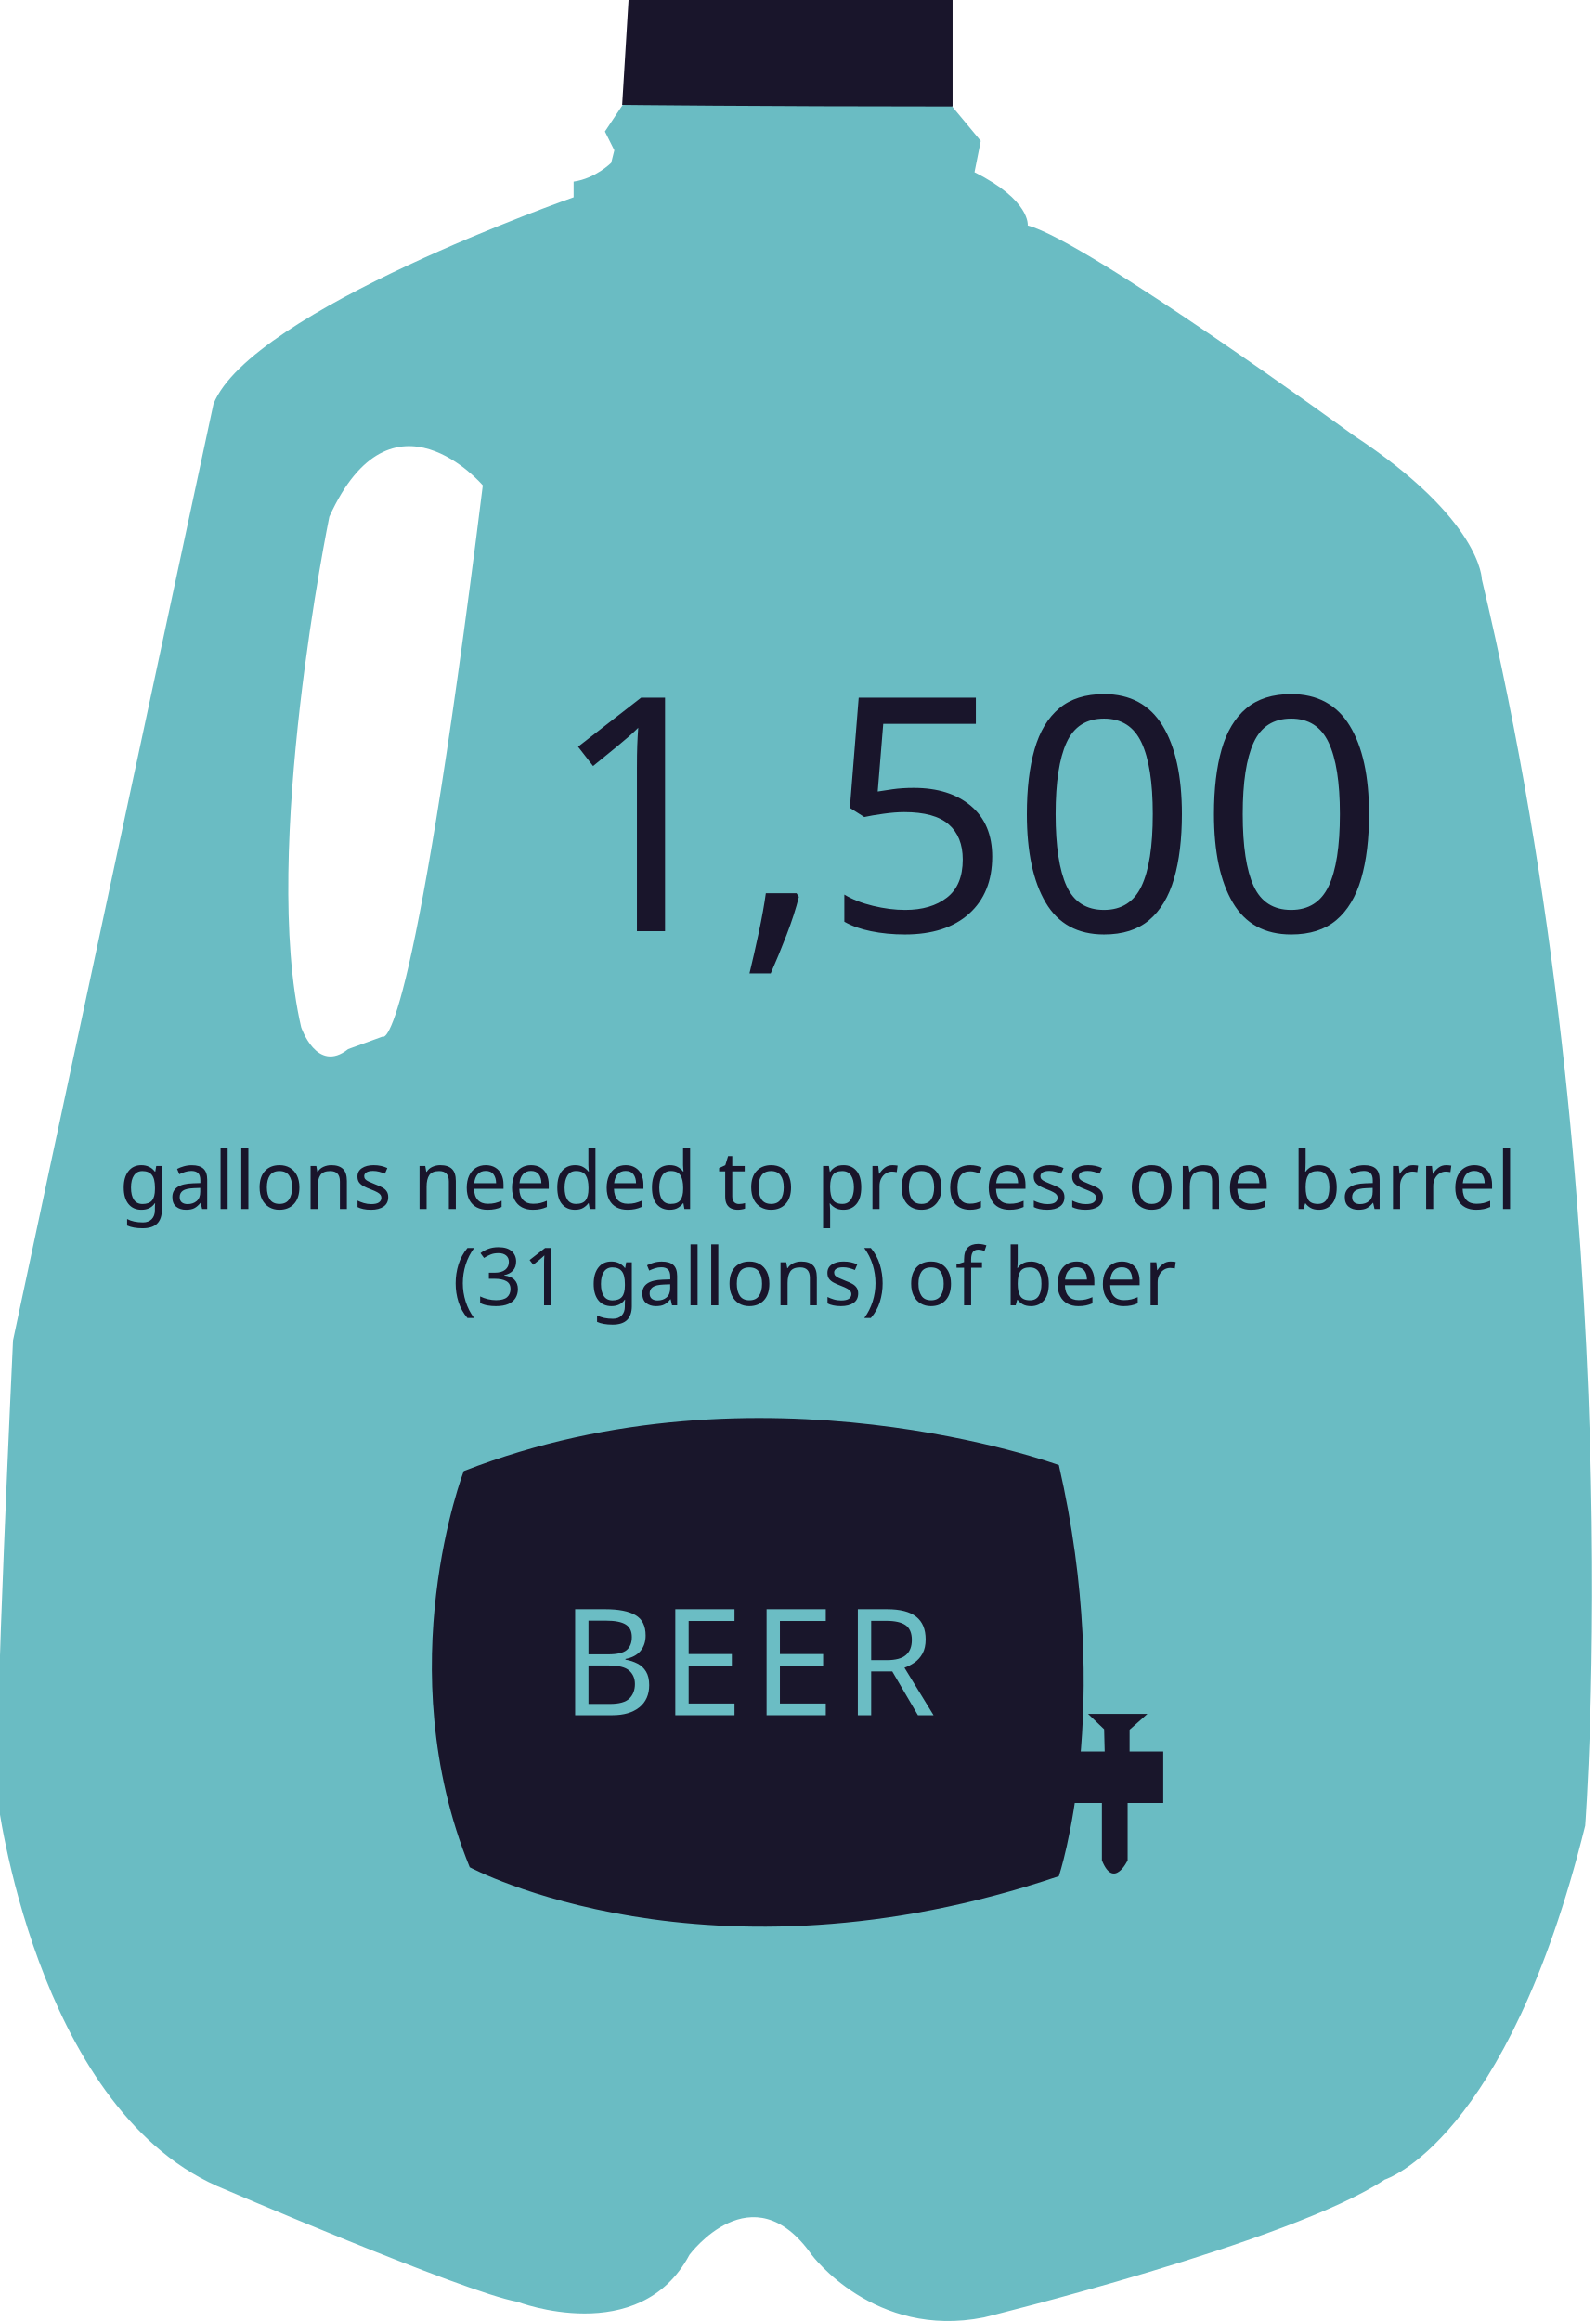
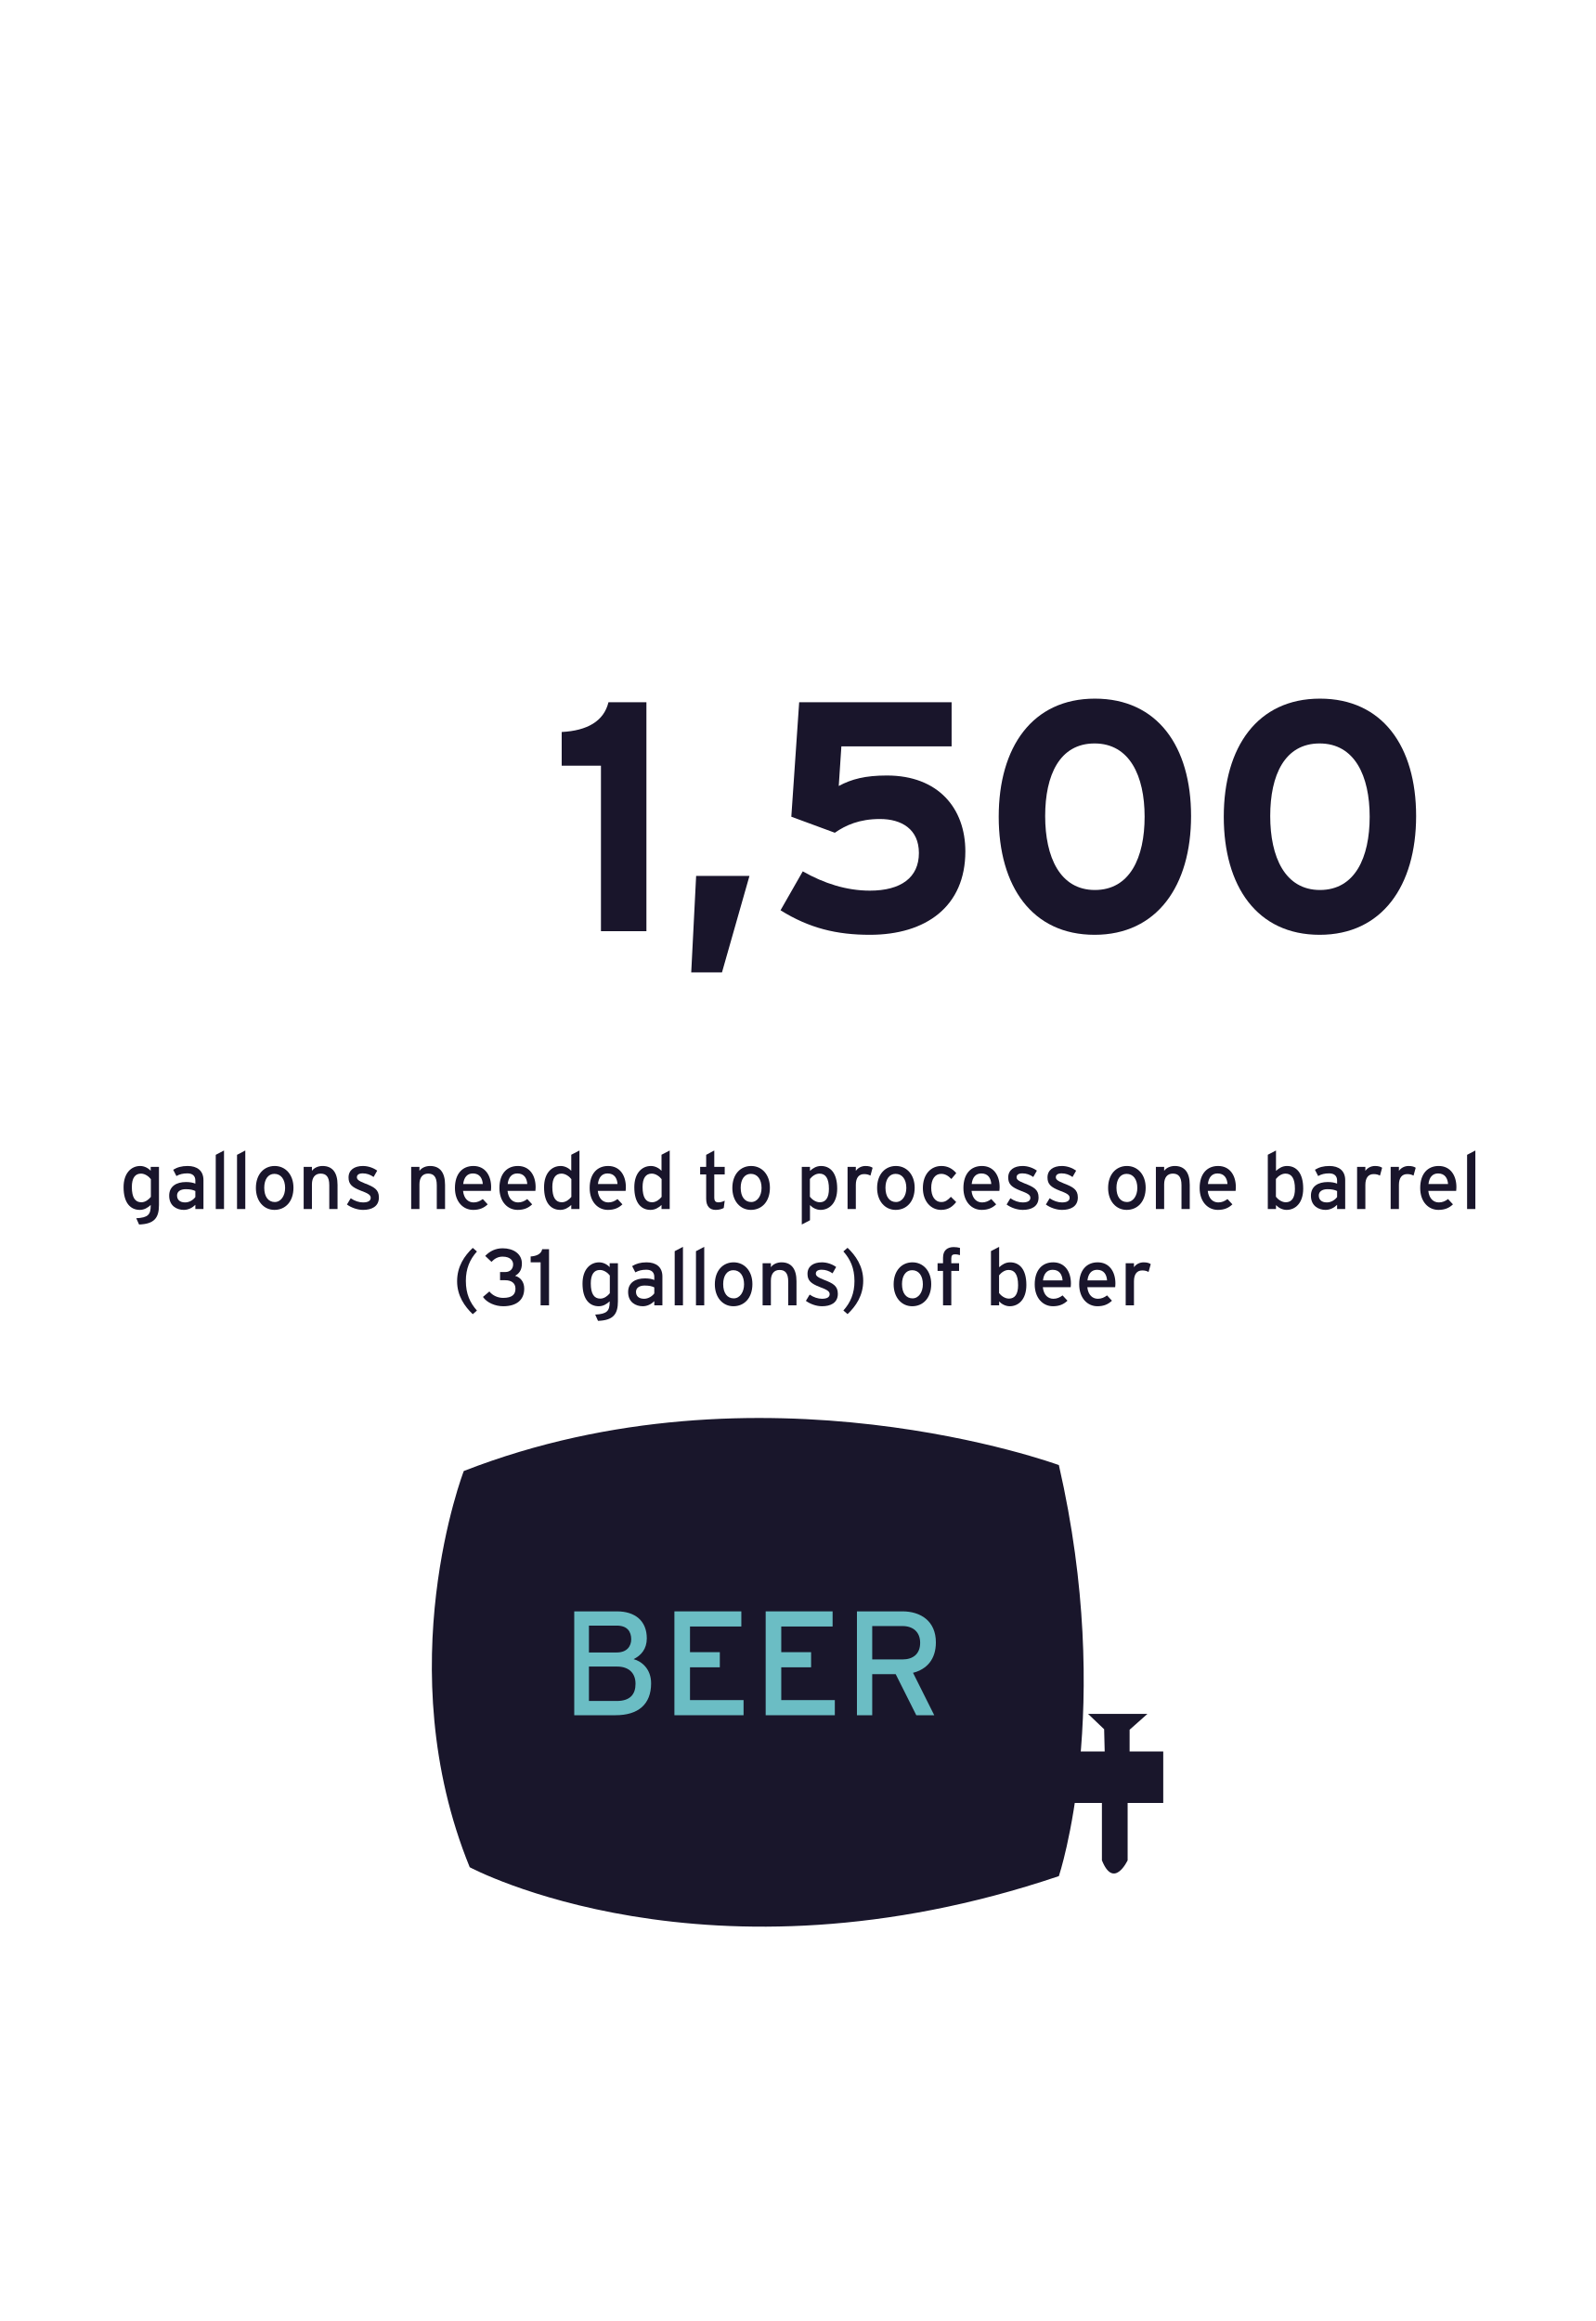
<svg xmlns="http://www.w3.org/2000/svg" version="1.1" id="Layer_1" x="0px" y="0px" width="536.378px" height="780.521px" viewBox="0 0 536.378 780.521" enable-background="new 0 0 536.378 780.521" xml:space="preserve">
+   <rect x="32.689" y="381.761" fill="none" width="468" height="82" />
+   <g enable-background="new    ">
+     <path fill="#19152B" d="M202.08,313.152v-55.66h-13.2v-11.33c8.58-0.44,14.19-3.63,15.73-10.01h12.76v77H202.08z" />
+     <path fill="#19152B" d="M242.779,327.013h-10.34l1.65-32.45h17.93L242.779,327.013z" />
+     <path fill="#19152B" d="M292.498,314.362c-11.109,0-20.35-2.2-30.03-8.25l7.48-13.09c7.15,4.069,14.74,6.49,22.55,6.49   c10.451,0,16.5-4.4,16.5-12.65c0-8.03-5.83-11.44-13.09-11.44c-6.93,0-11.55,2.09-15.18,4.62l-14.63-5.39l2.64-38.5h51.26v14.85   h-37.069l-0.88,13.311c4.289-2.311,8.91-3.521,16.17-3.521c17.27,0,26.4,11,26.4,25.521   C324.619,304.792,311.417,314.362,292.498,314.362z" />
+     <path fill="#19152B" d="M368.068,314.362c-21.01,0-32.23-16.28-32.23-39.71c0-23.431,11.33-39.71,32.341-39.71   c21.01,0,32.34,16.06,32.34,39.489C400.518,297.862,389.078,314.362,368.068,314.362z M368.068,250.012   c-11.77,0-16.609,10.67-16.609,24.42c0,13.751,4.949,24.86,16.72,24.86s16.72-10.89,16.72-24.64S379.838,250.012,368.068,250.012z" />
+     <path fill="#19152B" d="M443.747,314.362c-21.01,0-32.229-16.28-32.229-39.71c0-23.431,11.33-39.71,32.34-39.71   s32.34,16.06,32.34,39.489C476.197,297.862,464.757,314.362,443.747,314.362z M443.747,250.012c-11.771,0-16.61,10.67-16.61,24.42   c0,13.751,4.951,24.86,16.721,24.86s16.721-10.89,16.721-24.64S455.517,250.012,443.747,250.012z" />
+   </g>
  <g>
-     <path fill="#6ABCC3" d="M329.794,47.392l-2.105,10.53c18.959,9.479,17.902,17.903,17.902,17.903   c20.01,5.263,109.521,70.558,109.521,70.558c43.176,28.433,43.176,48.442,43.176,48.442   c50.553,211.678,34.752,419.134,34.752,419.134c-26.328,106.364-67.396,119.005-67.396,119.005   C434.048,754.024,330.851,779.3,330.851,779.3c-36.859,7.373-57.921-21.062-57.921-21.062c-20.01-28.437-41.069,0-41.069,0   c-16.853,31.595-57.922,15.798-57.922,15.798c-17.903-3.157-101.101-38.964-101.101-38.964   c-61.081-27.386-73.72-130.586-73.72-130.586c-1.052-20.013,5.267-153.751,5.267-153.751   C9.3,427.212,71.786,135.853,71.786,135.853c12.635-31.595,121.105-69.508,121.105-69.508v-5.267   c7.373-1.051,12.637-6.318,12.637-6.318l1.055-4.212l-3.161-6.318l8.424-12.636l2.175-18.333l100.025,15.161L329.794,47.392z    M162.352,163.23c0,0-30.543-35.806-51.604,10.534c0,0-23.17,112.683-9.479,171.655c0,0,5.267,15.797,15.798,7.373l11.584-4.212   C128.651,348.581,138.13,358.056,162.352,163.23z" />
-   </g>
-   <path fill="#19152B" d="M209.215,35.279c0,0,45.303,0.528,111.105,0.528V0H211.368L209.215,35.279z" />
-   <rect x="32.689" y="381.761" fill="none" width="468" height="82" />
-   <text transform="matrix(1 0 0 1 184.5898 313.1523)" fill="#19152B" font-family="'Interstate-Bold'" font-size="110">1,500 </text>
-   <g>
-     <path fill="#19162B" d="M356.066,492.689c0,0-100.304-36.93-200.109,1.993c0,0-25.45,65.871,1.996,133.241   c0,0,79.844,42.913,198.113,2.992C356.066,630.919,374.863,574.697,356.066,492.689z" />
+     <path fill="#19162B" d="M356.066,492.689c0,0-100.304-36.931-200.109,1.992c0,0-25.45,65.871,1.996,133.241   c0,0,79.844,42.913,198.113,2.992C356.066,630.919,374.863,574.697,356.066,492.689z" />
    <polyline fill="#19162B" points="358.56,589.001 391.164,589.001 391.164,606.303 359.226,606.303  " />
    <path fill="#19162B" d="M379.189,604.306v21.291c0,0-4.66,9.979-8.65,0v-21.958L379.189,604.306z" />
    <polygon fill="#19162B" points="379.853,590.998 379.853,581.684 385.843,576.359 365.88,576.359 371.287,581.518 371.537,591.497     " />
-     <rect x="188.56" y="540.431" fill="none" width="131.74" height="39.259" />
-     <text transform="matrix(1 0 0 1 188.5601 576.8076)" fill="#6BBDC4" font-family="'Interstate-Regular'" font-size="49.903">B</text>
-     <text transform="matrix(1 0 0 1 222.2441 576.8076)" fill="#6BBDC4" font-family="'Interstate-Regular'" font-size="49.903">E</text>
-     <text transform="matrix(1 0 0 1 252.9341 576.8076)" fill="#6BBDC4" font-family="'Interstate-Regular'" font-size="49.903">E</text>
-     <text transform="matrix(1 0 0 1 283.6226 576.8076)" fill="#6BBDC4" font-family="'Interstate-Regular'" font-size="49.903">R</text>
+     <rect x="188.56" y="540.431" fill="none" width="131.74" height="39.26" />
+     <g enable-background="new    ">
+       <path fill="#6BBDC4" d="M206.972,576.808h-13.871V541.88h14.37c6.087,0,10.029,3.193,10.029,9.081    c0,3.543-1.896,5.738-4.441,6.986c2.744,0.748,5.888,3.293,5.888,8.133C218.947,573.165,214.606,576.808,206.972,576.808z     M207.421,546.67h-9.38v9.031h9.38c3.443,0,4.84-2.146,4.84-4.44C212.261,548.666,210.914,546.67,207.421,546.67z     M207.521,560.441h-9.48v11.576h9.331c4.64,0,6.336-2.345,6.336-5.788C213.708,562.637,211.462,560.441,207.521,560.441z" />
+     </g>
+     <g enable-background="new    ">
+       <path fill="#6BBDC4" d="M226.785,576.808V541.88h22.503v5.09h-17.264v8.632h10.029v5.09h-10.029v11.026h18.012v5.09H226.785z" />
+     </g>
+     <g enable-background="new    ">
+       <path fill="#6BBDC4" d="M257.475,576.808V541.88h22.503v5.09h-17.264v8.632h10.029v5.09h-10.029v11.026h18.012v5.09H257.475z" />
+     </g>
+     <g enable-background="new    ">
+       <path fill="#6BBDC4" d="M307.024,562.537l7.136,14.271h-6.038l-6.936-13.821h-7.884v13.821h-5.139V541.88h15.318    c6.087,0,11.227,3.243,11.227,10.429C314.708,557.896,311.764,561.34,307.024,562.537z M303.482,546.82h-10.18v11.227h10.18    c3.492,0,5.938-1.797,5.938-5.589C309.419,548.815,307.024,546.82,303.482,546.82z" />
+     </g>
  </g>
  <rect x="33.267" y="386.891" fill="none" width="475" height="162" />
-   <text transform="matrix(1 0 0 1 40.1235 406.5732)">
-     <tspan x="0" y="0" fill="#19152B" font-family="'Interstate-Regular'" font-size="27">gallons needed to process one barrel </tspan>
-     <tspan x="112.021" y="32.4" fill="#19152B" font-family="'Interstate-Regular'" font-size="27">(31 gallons) of beer  </tspan>
-   </text>
+   <g enable-background="new    ">
+     <path fill="#19152B" d="M46.764,411.783l-0.945-2.105c3.995-0.189,4.859-1.269,4.859-4.211v-0.243   c-1.026,0.944-2.187,1.646-3.671,1.646c-3.023,0-5.453-2.213-5.453-7.612c0-4.858,2.672-7.152,5.587-7.152   c1.431,0,2.78,0.756,3.536,1.619v-1.322h2.78v12.821C53.458,409.542,51.893,411.621,46.764,411.783z M50.732,396.532   c-0.621-0.837-1.917-1.863-3.32-1.863c-1.998,0-3.077,1.512-3.077,4.508c0,3.563,1.134,5.129,3.185,5.129   c1.323,0,2.483-0.891,3.212-1.809V396.532z" />
+     <path fill="#19152B" d="M65.689,406.573v-1.403c-0.972,0.972-2.348,1.7-3.887,1.7c-2.294,0-4.913-1.296-4.913-4.777   c0-3.158,2.43-4.589,5.642-4.589c1.323,0,2.375,0.188,3.158,0.54v-1.053c0-1.539-0.945-2.402-2.672-2.402   c-1.458,0-2.591,0.27-3.698,0.891l-1.08-2.105c1.35-0.837,2.861-1.269,4.859-1.269c3.158,0,5.317,1.538,5.317,4.75v9.718H65.689z    M65.689,400.526c-0.756-0.377-1.728-0.62-3.239-0.62c-1.781,0-2.915,0.81-2.915,2.105c0,1.403,0.891,2.348,2.726,2.348   c1.485,0,2.78-0.917,3.428-1.808V400.526z" />
+     <path fill="#19152B" d="M72.549,406.573v-18.22l2.78-1.458v19.678H72.549z" />
+     <path fill="#19152B" d="M79.705,406.573v-18.22l2.78-1.458v19.678H79.705z" />
+     <path fill="#19152B" d="M92.285,406.87c-3.563,0-6.235-2.942-6.235-7.369c0-4.643,2.753-7.396,6.316-7.396   c3.617,0,6.316,2.888,6.316,7.314C98.682,404.117,95.929,406.87,92.285,406.87z M92.258,394.75c-2.105,0-3.401,1.863-3.401,4.67   c0,3.104,1.431,4.805,3.536,4.805c2.105,0,3.482-2.132,3.482-4.724C95.875,396.613,94.498,394.75,92.258,394.75z" />
+     <path fill="#19152B" d="M110.725,406.573v-8.017c0-2.861-1.08-3.888-2.915-3.888c-1.863,0-2.916,1.323-2.916,3.617v8.287h-2.78   v-14.171h2.78v1.35c0.702-1.026,2.105-1.646,3.563-1.646c3.293,0,5.048,2.159,5.048,6.343v8.125H110.725z" />
+     <path fill="#19152B" d="M122.093,406.87c-1.917,0-3.995-0.756-5.425-1.809l1.269-2.105c1.323,0.918,2.807,1.403,4.13,1.403   c1.754,0,2.591-0.566,2.591-1.565c0-1.079-1.242-1.592-3.293-2.375c-3.05-1.188-4.157-2.214-4.157-4.454   c0-2.537,1.998-3.859,4.832-3.859c1.781,0,3.536,0.647,4.805,1.565l-1.215,2.132c-1.161-0.81-2.321-1.214-3.671-1.214   s-1.943,0.539-1.943,1.295c0,0.702,0.486,1.215,2.618,2.052c3.158,1.215,4.778,2.078,4.778,4.751   C127.411,405.817,124.873,406.87,122.093,406.87z" />
+     <path fill="#19152B" d="M146.877,406.573v-8.017c0-2.861-1.08-3.888-2.915-3.888c-1.863,0-2.916,1.323-2.916,3.617v8.287h-2.78   v-14.171h2.78v1.35c0.702-1.026,2.105-1.646,3.563-1.646c3.293,0,5.048,2.159,5.048,6.343v8.125H146.877z" />
+     <path fill="#19152B" d="M165.074,400.473h-9.366c0.297,2.727,1.835,3.887,3.563,3.887c1.188,0,2.132-0.432,3.077-1.133l1.646,1.781   c-1.242,1.188-2.726,1.862-4.886,1.862c-3.32,0-6.127-2.672-6.127-7.369c0-4.805,2.538-7.396,6.208-7.396   c4.022,0,5.965,3.266,5.965,7.099C165.155,399.717,165.102,400.176,165.074,400.473z M159.001,394.615   c-1.862,0-2.996,1.296-3.239,3.563h6.586C162.213,396.235,161.295,394.615,159.001,394.615z" />
+     <path fill="#19152B" d="M180.032,400.473h-9.366c0.297,2.727,1.835,3.887,3.563,3.887c1.188,0,2.132-0.432,3.077-1.133l1.646,1.781   c-1.242,1.188-2.726,1.862-4.886,1.862c-3.32,0-6.127-2.672-6.127-7.369c0-4.805,2.538-7.396,6.208-7.396   c4.022,0,5.965,3.266,5.965,7.099C180.113,399.717,180.059,400.176,180.032,400.473z M173.958,394.615   c-1.862,0-2.996,1.296-3.239,3.563h6.586C177.171,396.235,176.253,394.615,173.958,394.615z" />
+     <path fill="#19152B" d="M192.101,406.573v-1.35c-1.025,0.944-2.213,1.646-3.698,1.646c-3.05,0-5.453-2.213-5.453-7.612   c0-4.858,2.645-7.152,5.587-7.152c1.431,0,2.78,0.756,3.563,1.619v-5.398l2.753-1.431v19.678H192.101z M192.128,396.532   c-0.621-0.837-1.917-1.863-3.32-1.863c-1.998,0-3.077,1.512-3.077,4.508c0,3.563,1.134,5.129,3.185,5.129   c1.323,0,2.483-0.891,3.212-1.809V396.532z" />
+     <path fill="#19152B" d="M210.379,400.473h-9.366c0.297,2.727,1.835,3.887,3.563,3.887c1.188,0,2.132-0.432,3.077-1.133l1.646,1.781   c-1.242,1.188-2.726,1.862-4.886,1.862c-3.32,0-6.127-2.672-6.127-7.369c0-4.805,2.538-7.396,6.208-7.396   c4.022,0,5.965,3.266,5.965,7.099C210.46,399.717,210.406,400.176,210.379,400.473z M204.306,394.615   c-1.862,0-2.996,1.296-3.239,3.563h6.586C207.518,396.235,206.6,394.615,204.306,394.615z" />
+     <path fill="#19152B" d="M222.449,406.573v-1.35c-1.025,0.944-2.213,1.646-3.698,1.646c-3.05,0-5.453-2.213-5.453-7.612   c0-4.858,2.645-7.152,5.587-7.152c1.431,0,2.78,0.756,3.563,1.619v-5.398l2.753-1.431v19.678H222.449z M222.476,396.532   c-0.621-0.837-1.917-1.863-3.32-1.863c-1.998,0-3.077,1.512-3.077,4.508c0,3.563,1.134,5.129,3.185,5.129   c1.323,0,2.483-0.891,3.212-1.809V396.532z" />
+     <path fill="#19152B" d="M243.374,406.223c-0.675,0.378-1.62,0.647-2.726,0.647c-1.971,0-3.186-1.215-3.186-3.752v-8.179h-2.024   v-2.537h2.024v-4.049l2.727-1.458v5.507h3.509v2.537h-3.509v7.692c0,1.323,0.432,1.701,1.458,1.701   c0.729,0,1.539-0.271,2.051-0.567L243.374,406.223z" />
+     <path fill="#19152B" d="M252.5,406.87c-3.563,0-6.235-2.942-6.235-7.369c0-4.643,2.753-7.396,6.316-7.396   c3.617,0,6.316,2.888,6.316,7.314C258.897,404.117,256.144,406.87,252.5,406.87z M252.473,394.75c-2.105,0-3.401,1.863-3.401,4.67   c0,3.104,1.43,4.805,3.536,4.805s3.482-2.132,3.482-4.724C256.09,396.613,254.713,394.75,252.473,394.75z" />
+     <path fill="#19152B" d="M275.935,406.87c-1.43,0-2.779-0.756-3.562-1.619v5.102l-2.754,1.431v-19.381h2.754v1.35   c1.025-0.945,2.213-1.646,3.698-1.646c3.05,0,5.452,2.213,5.452,7.611C281.523,404.576,278.878,406.87,275.935,406.87z    M275.558,394.669c-1.323,0-2.484,0.892-3.213,1.809v5.966c0.621,0.837,1.917,1.862,3.32,1.862c1.998,0,3.077-1.512,3.077-4.508   C278.743,396.235,277.609,394.669,275.558,394.669z" />
+     <path fill="#19152B" d="M292.703,395.345c-0.595-0.324-1.215-0.514-2.133-0.514c-1.755,0-2.781,1.242-2.781,3.645v8.098h-2.779   v-14.171h2.779v1.35c0.648-0.945,1.836-1.646,3.24-1.646c1.133,0,1.835,0.216,2.402,0.594L292.703,395.345z" />
+     <path fill="#19152B" d="M301.181,406.87c-3.563,0-6.236-2.942-6.236-7.369c0-4.643,2.754-7.396,6.316-7.396   c3.617,0,6.316,2.888,6.316,7.314C307.578,404.117,304.825,406.87,301.181,406.87z M301.154,394.75c-2.105,0-3.4,1.863-3.4,4.67   c0,3.104,1.43,4.805,3.535,4.805s3.482-2.132,3.482-4.724C304.771,396.613,303.394,394.75,301.154,394.75z" />
+     <path fill="#19152B" d="M319.917,396.478c-1.16-1.188-2.187-1.728-3.455-1.728c-2.024,0-3.32,1.809-3.32,4.697   c0,2.78,1.188,4.777,3.401,4.777c1.323,0,2.105-0.594,3.212-1.754l1.781,1.754c-1.105,1.404-2.51,2.646-5.074,2.646   c-3.455,0-6.127-2.915-6.127-7.342c0-4.697,2.753-7.423,6.208-7.423c2.079,0,3.698,0.836,5.021,2.402L319.917,396.478z" />
+     <path fill="#19152B" d="M336.062,400.473h-9.365c0.297,2.727,1.835,3.887,3.562,3.887c1.188,0,2.133-0.432,3.077-1.133l1.646,1.781   c-1.241,1.188-2.726,1.862-4.886,1.862c-3.32,0-6.127-2.672-6.127-7.369c0-4.805,2.537-7.396,6.208-7.396   c4.022,0,5.966,3.266,5.966,7.099C336.144,399.717,336.089,400.176,336.062,400.473z M329.99,394.615   c-1.863,0-2.996,1.296-3.24,3.563h6.587C333.202,396.235,332.284,394.615,329.99,394.615z" />
+     <path fill="#19152B" d="M343.921,406.87c-1.917,0-3.995-0.756-5.426-1.809l1.269-2.105c1.323,0.918,2.808,1.403,4.13,1.403   c1.754,0,2.591-0.566,2.591-1.565c0-1.079-1.241-1.592-3.292-2.375c-3.051-1.188-4.158-2.214-4.158-4.454   c0-2.537,1.998-3.859,4.832-3.859c1.781,0,3.536,0.647,4.805,1.565l-1.214,2.132c-1.161-0.81-2.321-1.214-3.671-1.214   s-1.943,0.539-1.943,1.295c0,0.702,0.485,1.215,2.617,2.052c3.158,1.215,4.778,2.078,4.778,4.751   C349.239,405.817,346.702,406.87,343.921,406.87z" />
+     <path fill="#19152B" d="M357.125,406.87c-1.917,0-3.995-0.756-5.426-1.809l1.269-2.105c1.322,0.918,2.808,1.403,4.13,1.403   c1.755,0,2.591-0.566,2.591-1.565c0-1.079-1.241-1.592-3.293-2.375c-3.05-1.188-4.156-2.214-4.156-4.454   c0-2.537,1.997-3.859,4.831-3.859c1.782,0,3.536,0.647,4.805,1.565l-1.214,2.132c-1.161-0.81-2.322-1.214-3.672-1.214   s-1.943,0.539-1.943,1.295c0,0.702,0.486,1.215,2.618,2.052c3.158,1.215,4.778,2.078,4.778,4.751   C362.442,405.817,359.905,406.87,357.125,406.87z" />
+     <path fill="#19152B" d="M378.859,406.87c-3.563,0-6.235-2.942-6.235-7.369c0-4.643,2.753-7.396,6.316-7.396   c3.616,0,6.315,2.888,6.315,7.314C385.255,404.117,382.502,406.87,378.859,406.87z M378.832,394.75   c-2.105,0-3.401,1.863-3.401,4.67c0,3.104,1.431,4.805,3.536,4.805s3.482-2.132,3.482-4.724   C382.449,396.613,381.072,394.75,378.832,394.75z" />
+     <path fill="#19152B" d="M397.298,406.573v-8.017c0-2.861-1.08-3.888-2.915-3.888c-1.862,0-2.915,1.323-2.915,3.617v8.287h-2.78   v-14.171h2.78v1.35c0.701-1.026,2.105-1.646,3.562-1.646c3.293,0,5.048,2.159,5.048,6.343v8.125H397.298z" />
+     <path fill="#19152B" d="M415.496,400.473h-9.367c0.297,2.727,1.836,3.887,3.563,3.887c1.188,0,2.133-0.432,3.077-1.133l1.646,1.781   c-1.241,1.188-2.727,1.862-4.886,1.862c-3.32,0-6.127-2.672-6.127-7.369c0-4.805,2.537-7.396,6.208-7.396   c4.021,0,5.966,3.266,5.966,7.099C415.577,399.717,415.522,400.176,415.496,400.473z M409.422,394.615   c-1.863,0-2.997,1.296-3.239,3.563h6.586C412.634,396.235,411.716,394.615,409.422,394.615z" />
+     <path fill="#19152B" d="M432.641,406.87c-1.431,0-2.78-0.756-3.563-1.619v1.322h-2.753v-18.247l2.753-1.431v6.856   c1.025-0.945,2.214-1.646,3.698-1.646c3.05,0,5.452,2.213,5.452,7.611C438.228,404.576,435.583,406.87,432.641,406.87z    M432.263,394.669c-1.323,0-2.483,0.892-3.213,1.809v5.966c0.621,0.837,1.917,1.862,3.32,1.862c1.998,0,3.077-1.512,3.077-4.508   C435.448,396.235,434.314,394.669,432.263,394.669z" />
+     <path fill="#19152B" d="M449.624,406.573v-1.403c-0.973,0.972-2.349,1.7-3.888,1.7c-2.294,0-4.912-1.296-4.912-4.777   c0-3.158,2.429-4.589,5.642-4.589c1.322,0,2.375,0.188,3.158,0.54v-1.053c0-1.539-0.945-2.402-2.673-2.402   c-1.458,0-2.591,0.27-3.698,0.891l-1.079-2.105c1.35-0.837,2.861-1.269,4.858-1.269c3.158,0,5.317,1.538,5.317,4.75v9.718H449.624z    M449.624,400.526c-0.756-0.377-1.728-0.62-3.239-0.62c-1.782,0-2.916,0.81-2.916,2.105c0,1.403,0.892,2.348,2.727,2.348   c1.484,0,2.78-0.917,3.429-1.808V400.526z" />
+     <path fill="#19152B" d="M464.041,395.345c-0.594-0.324-1.215-0.514-2.132-0.514c-1.755,0-2.78,1.242-2.78,3.645v8.098h-2.78   v-14.171h2.78v1.35c0.647-0.945,1.835-1.646,3.239-1.646c1.133,0,1.835,0.216,2.402,0.594L464.041,395.345z" />
+     <path fill="#19152B" d="M475.327,395.345c-0.594-0.324-1.215-0.514-2.132-0.514c-1.755,0-2.78,1.242-2.78,3.645v8.098h-2.78   v-14.171h2.78v1.35c0.647-0.945,1.835-1.646,3.239-1.646c1.133,0,1.835,0.216,2.402,0.594L475.327,395.345z" />
+     <path fill="#19152B" d="M489.664,400.473h-9.367c0.297,2.727,1.836,3.887,3.563,3.887c1.188,0,2.133-0.432,3.077-1.133l1.646,1.781   c-1.241,1.188-2.727,1.862-4.886,1.862c-3.32,0-6.127-2.672-6.127-7.369c0-4.805,2.537-7.396,6.208-7.396   c4.021,0,5.966,3.266,5.966,7.099C489.745,399.717,489.69,400.176,489.664,400.473z M483.59,394.615   c-1.863,0-2.997,1.296-3.239,3.563h6.586C486.802,396.235,485.884,394.615,483.59,394.615z" />
+     <path fill="#19152B" d="M493.338,406.573v-18.22l2.78-1.458v19.678H493.338z" />
+   </g>
+   <g enable-background="new    ">
+     <path fill="#19152B" d="M158.974,441.942c-2.699-2.563-5.264-6.181-5.264-11.066c0-5.048,2.51-8.611,5.264-11.229l1.404,1.215   c-2.402,2.673-3.725,5.776-3.725,9.88c0,4.427,1.431,7.396,3.725,9.987L158.974,441.942z" />
+     <path fill="#19152B" d="M169.206,439.271c-2.672,0-5.479-1.188-6.802-3.131l2.159-1.836c1.161,1.458,2.942,2.159,4.643,2.159   c3.023,0,4.13-1.16,4.13-3.104s-1.458-2.835-3.428-2.835h-1.755v-2.753h1.728c1.755,0,2.672-1.16,2.672-2.591   c0-1.08-0.783-2.592-3.563-2.592c-1.484,0-2.672,0.648-3.725,1.755l-2.105-1.998c1.593-1.646,3.509-2.563,5.885-2.563   c3.563,0,6.451,1.835,6.451,5.128c0,2.268-0.999,3.401-2.294,4.13c1.782,0.513,3.077,1.971,3.077,4.319   C176.278,437.219,173.633,439.271,169.206,439.271z" />
+     <path fill="#19152B" d="M181.79,438.974v-14.468h-3.347v-1.971c1.944-0.135,3.536-0.783,3.887-2.456h2.294v18.895H181.79z" />
+     <path fill="#19152B" d="M201.093,444.184l-0.945-2.105c3.995-0.189,4.859-1.269,4.859-4.211v-0.243   c-1.026,0.944-2.187,1.646-3.671,1.646c-3.023,0-5.453-2.213-5.453-7.612c0-4.858,2.672-7.152,5.587-7.152   c1.431,0,2.78,0.756,3.536,1.619v-1.322h2.78v12.821C207.788,441.942,206.222,444.021,201.093,444.184z M205.062,428.933   c-0.621-0.837-1.917-1.863-3.32-1.863c-1.998,0-3.077,1.512-3.077,4.508c0,3.563,1.134,5.129,3.185,5.129   c1.323,0,2.483-0.891,3.212-1.809V428.933z" />
+     <path fill="#19152B" d="M220.019,438.974v-1.403c-0.972,0.972-2.348,1.7-3.887,1.7c-2.294,0-4.913-1.296-4.913-4.777   c0-3.158,2.43-4.589,5.642-4.589c1.323,0,2.375,0.188,3.158,0.54v-1.053c0-1.539-0.945-2.402-2.672-2.402   c-1.458,0-2.591,0.27-3.698,0.891l-1.08-2.105c1.35-0.837,2.861-1.269,4.859-1.269c3.158,0,5.317,1.538,5.317,4.75v9.718H220.019z    M220.019,432.927c-0.756-0.377-1.728-0.62-3.239-0.62c-1.781,0-2.915,0.81-2.915,2.105c0,1.403,0.891,2.348,2.726,2.348   c1.485,0,2.78-0.917,3.428-1.808V432.927z" />
+     <path fill="#19152B" d="M226.879,438.974v-18.22l2.78-1.458v19.678H226.879z" />
+     <path fill="#19152B" d="M234.034,438.974v-18.22l2.78-1.458v19.678H234.034z" />
+     <path fill="#19152B" d="M246.614,439.271c-3.563,0-6.235-2.942-6.235-7.369c0-4.643,2.753-7.396,6.316-7.396   c3.617,0,6.316,2.888,6.316,7.314C253.012,436.518,250.258,439.271,246.614,439.271z M246.587,427.15   c-2.105,0-3.401,1.863-3.401,4.67c0,3.104,1.431,4.805,3.536,4.805c2.105,0,3.482-2.132,3.482-4.724   C250.205,429.014,248.828,427.15,246.587,427.15z" />
+     <path fill="#19152B" d="M265.055,438.974v-8.017c0-2.861-1.08-3.888-2.915-3.888c-1.863,0-2.916,1.323-2.916,3.617v8.287h-2.78   v-14.171h2.78v1.35c0.702-1.026,2.105-1.646,3.563-1.646c3.293,0,5.048,2.159,5.048,6.343v8.125H265.055z" />
+     <path fill="#19152B" d="M276.422,439.271c-1.917,0-3.995-0.756-5.425-1.809l1.268-2.105c1.323,0.918,2.808,1.403,4.131,1.403   c1.754,0,2.591-0.566,2.591-1.565c0-1.079-1.241-1.592-3.293-2.375c-3.05-1.188-4.157-2.214-4.157-4.454   c0-2.537,1.998-3.859,4.832-3.859c1.781,0,3.535,0.647,4.805,1.565l-1.215,2.132c-1.16-0.81-2.321-1.214-3.671-1.214   s-1.943,0.539-1.943,1.295c0,0.702,0.485,1.215,2.618,2.052c3.158,1.215,4.777,2.078,4.777,4.751   C281.74,438.218,279.203,439.271,276.422,439.271z" />
+     <path fill="#19152B" d="M285.009,441.916l-1.404-1.215c2.403-2.672,3.726-5.776,3.726-9.879c0-4.428-1.431-7.396-3.726-9.987   l1.404-1.215c2.699,2.564,5.264,6.181,5.264,11.066C290.273,435.734,287.763,439.298,285.009,441.916z" />
+     <path fill="#19152B" d="M306.743,439.271c-3.563,0-6.235-2.942-6.235-7.369c0-4.643,2.754-7.396,6.316-7.396   c3.617,0,6.316,2.888,6.316,7.314C313.14,436.518,310.386,439.271,306.743,439.271z M306.716,427.15   c-2.105,0-3.401,1.863-3.401,4.67c0,3.104,1.431,4.805,3.536,4.805s3.482-2.132,3.482-4.724   C310.333,429.014,308.957,427.15,306.716,427.15z" />
+     <path fill="#19152B" d="M321.188,421.807c-0.918,0-1.296,0.351-1.296,1.376v1.62h2.618v2.591h-2.618v11.58h-2.78v-11.58h-1.835   v-2.591h1.835v-1.863c0-2.591,1.593-3.562,3.591-3.562c0.729,0,1.511,0.107,2.105,0.27v2.43   C322.16,421.887,321.673,421.807,321.188,421.807z" />
+     <path fill="#19152B" d="M339.546,439.271c-1.43,0-2.779-0.756-3.562-1.619v1.322h-2.754v-18.247l2.754-1.431v6.856   c1.025-0.945,2.213-1.646,3.698-1.646c3.05,0,5.452,2.213,5.452,7.611C345.134,436.977,342.49,439.271,339.546,439.271z    M339.169,427.069c-1.323,0-2.484,0.892-3.213,1.809v5.966c0.621,0.837,1.917,1.862,3.32,1.862c1.998,0,3.077-1.512,3.077-4.508   C342.354,428.636,341.22,427.069,339.169,427.069z" />
+     <path fill="#19152B" d="M360.039,432.873h-9.366c0.297,2.727,1.835,3.887,3.563,3.887c1.188,0,2.132-0.432,3.076-1.133l1.646,1.781   c-1.241,1.188-2.726,1.862-4.885,1.862c-3.32,0-6.128-2.672-6.128-7.369c0-4.805,2.538-7.396,6.208-7.396   c4.022,0,5.966,3.266,5.966,7.099C360.12,432.117,360.066,432.576,360.039,432.873z M353.965,427.016   c-1.862,0-2.996,1.296-3.239,3.563h6.586C357.177,428.636,356.259,427.016,353.965,427.016z" />
+     <path fill="#19152B" d="M374.996,432.873h-9.365c0.297,2.727,1.835,3.887,3.562,3.887c1.188,0,2.133-0.432,3.077-1.133l1.646,1.781   c-1.241,1.188-2.726,1.862-4.886,1.862c-3.32,0-6.127-2.672-6.127-7.369c0-4.805,2.537-7.396,6.208-7.396   c4.022,0,5.966,3.266,5.966,7.099C375.078,432.117,375.023,432.576,374.996,432.873z M368.923,427.016   c-1.863,0-2.996,1.296-3.24,3.563h6.587C372.135,428.636,371.217,427.016,368.923,427.016z" />
+     <path fill="#19152B" d="M386.229,427.745c-0.595-0.324-1.215-0.514-2.133-0.514c-1.755,0-2.78,1.242-2.78,3.645v8.098h-2.78   v-14.171h2.78v1.35c0.648-0.945,1.836-1.646,3.239-1.646c1.134,0,1.835,0.216,2.402,0.594L386.229,427.745z" />
+   </g>
</svg>
